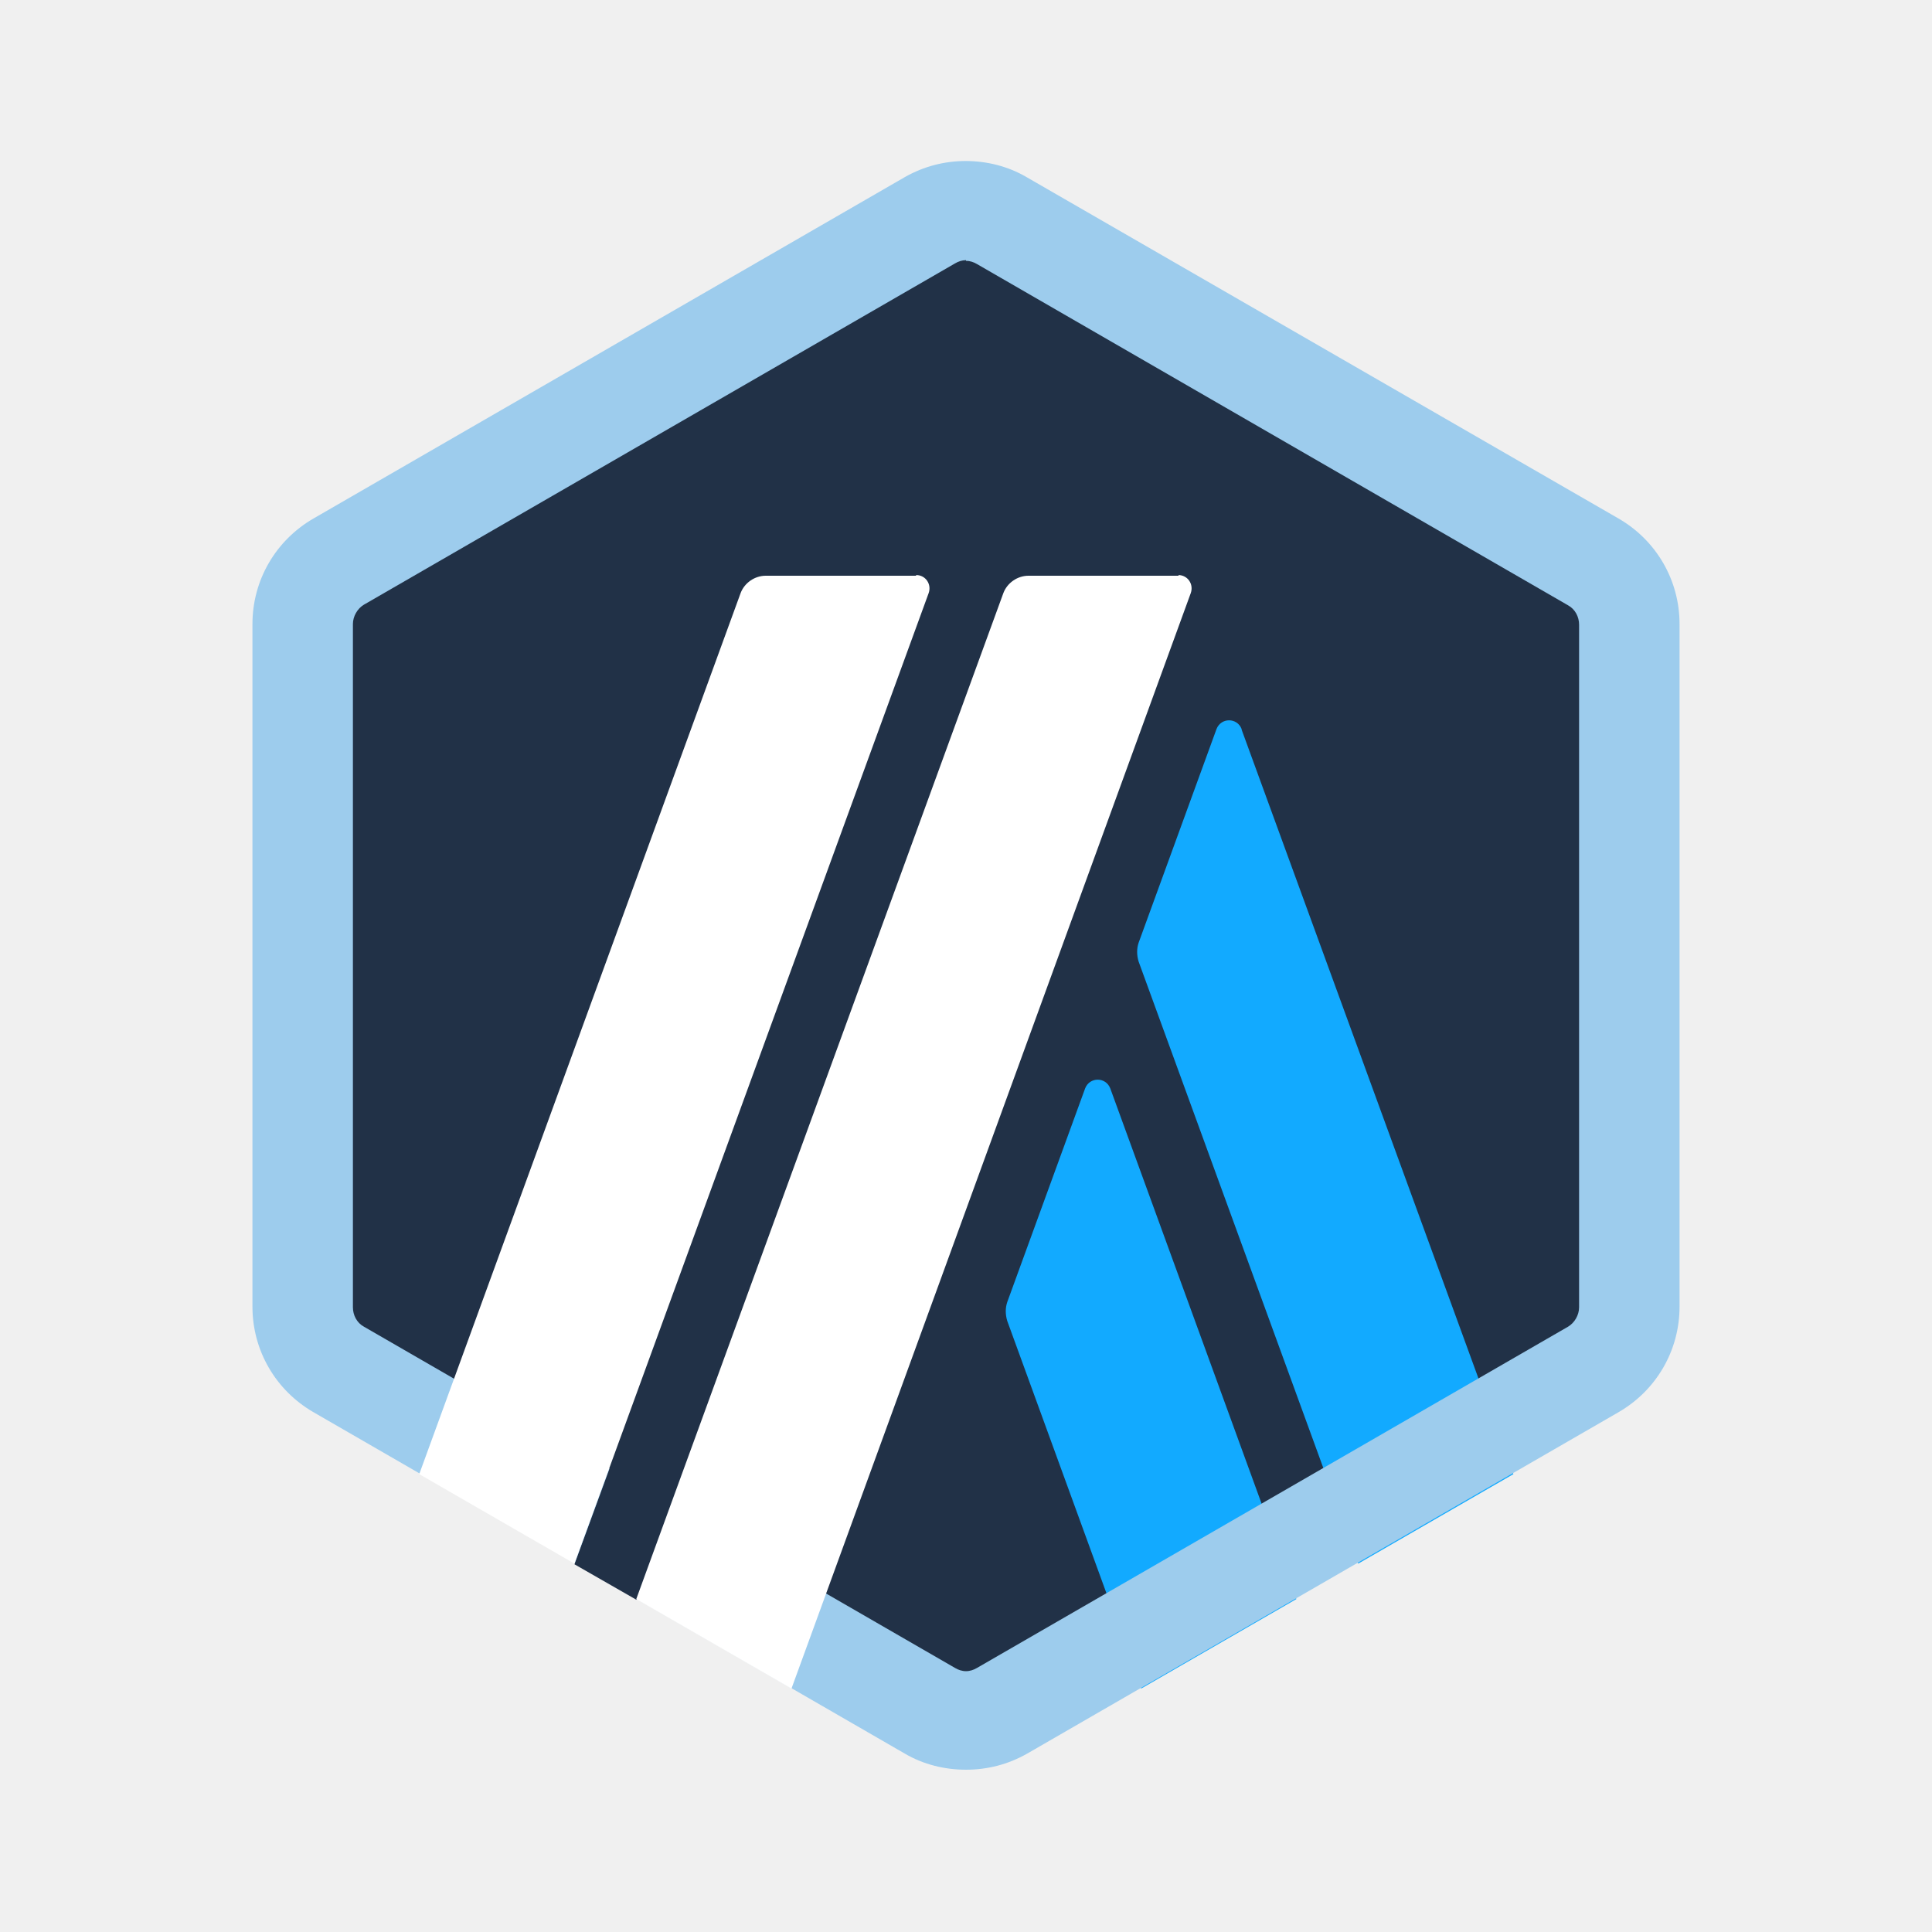
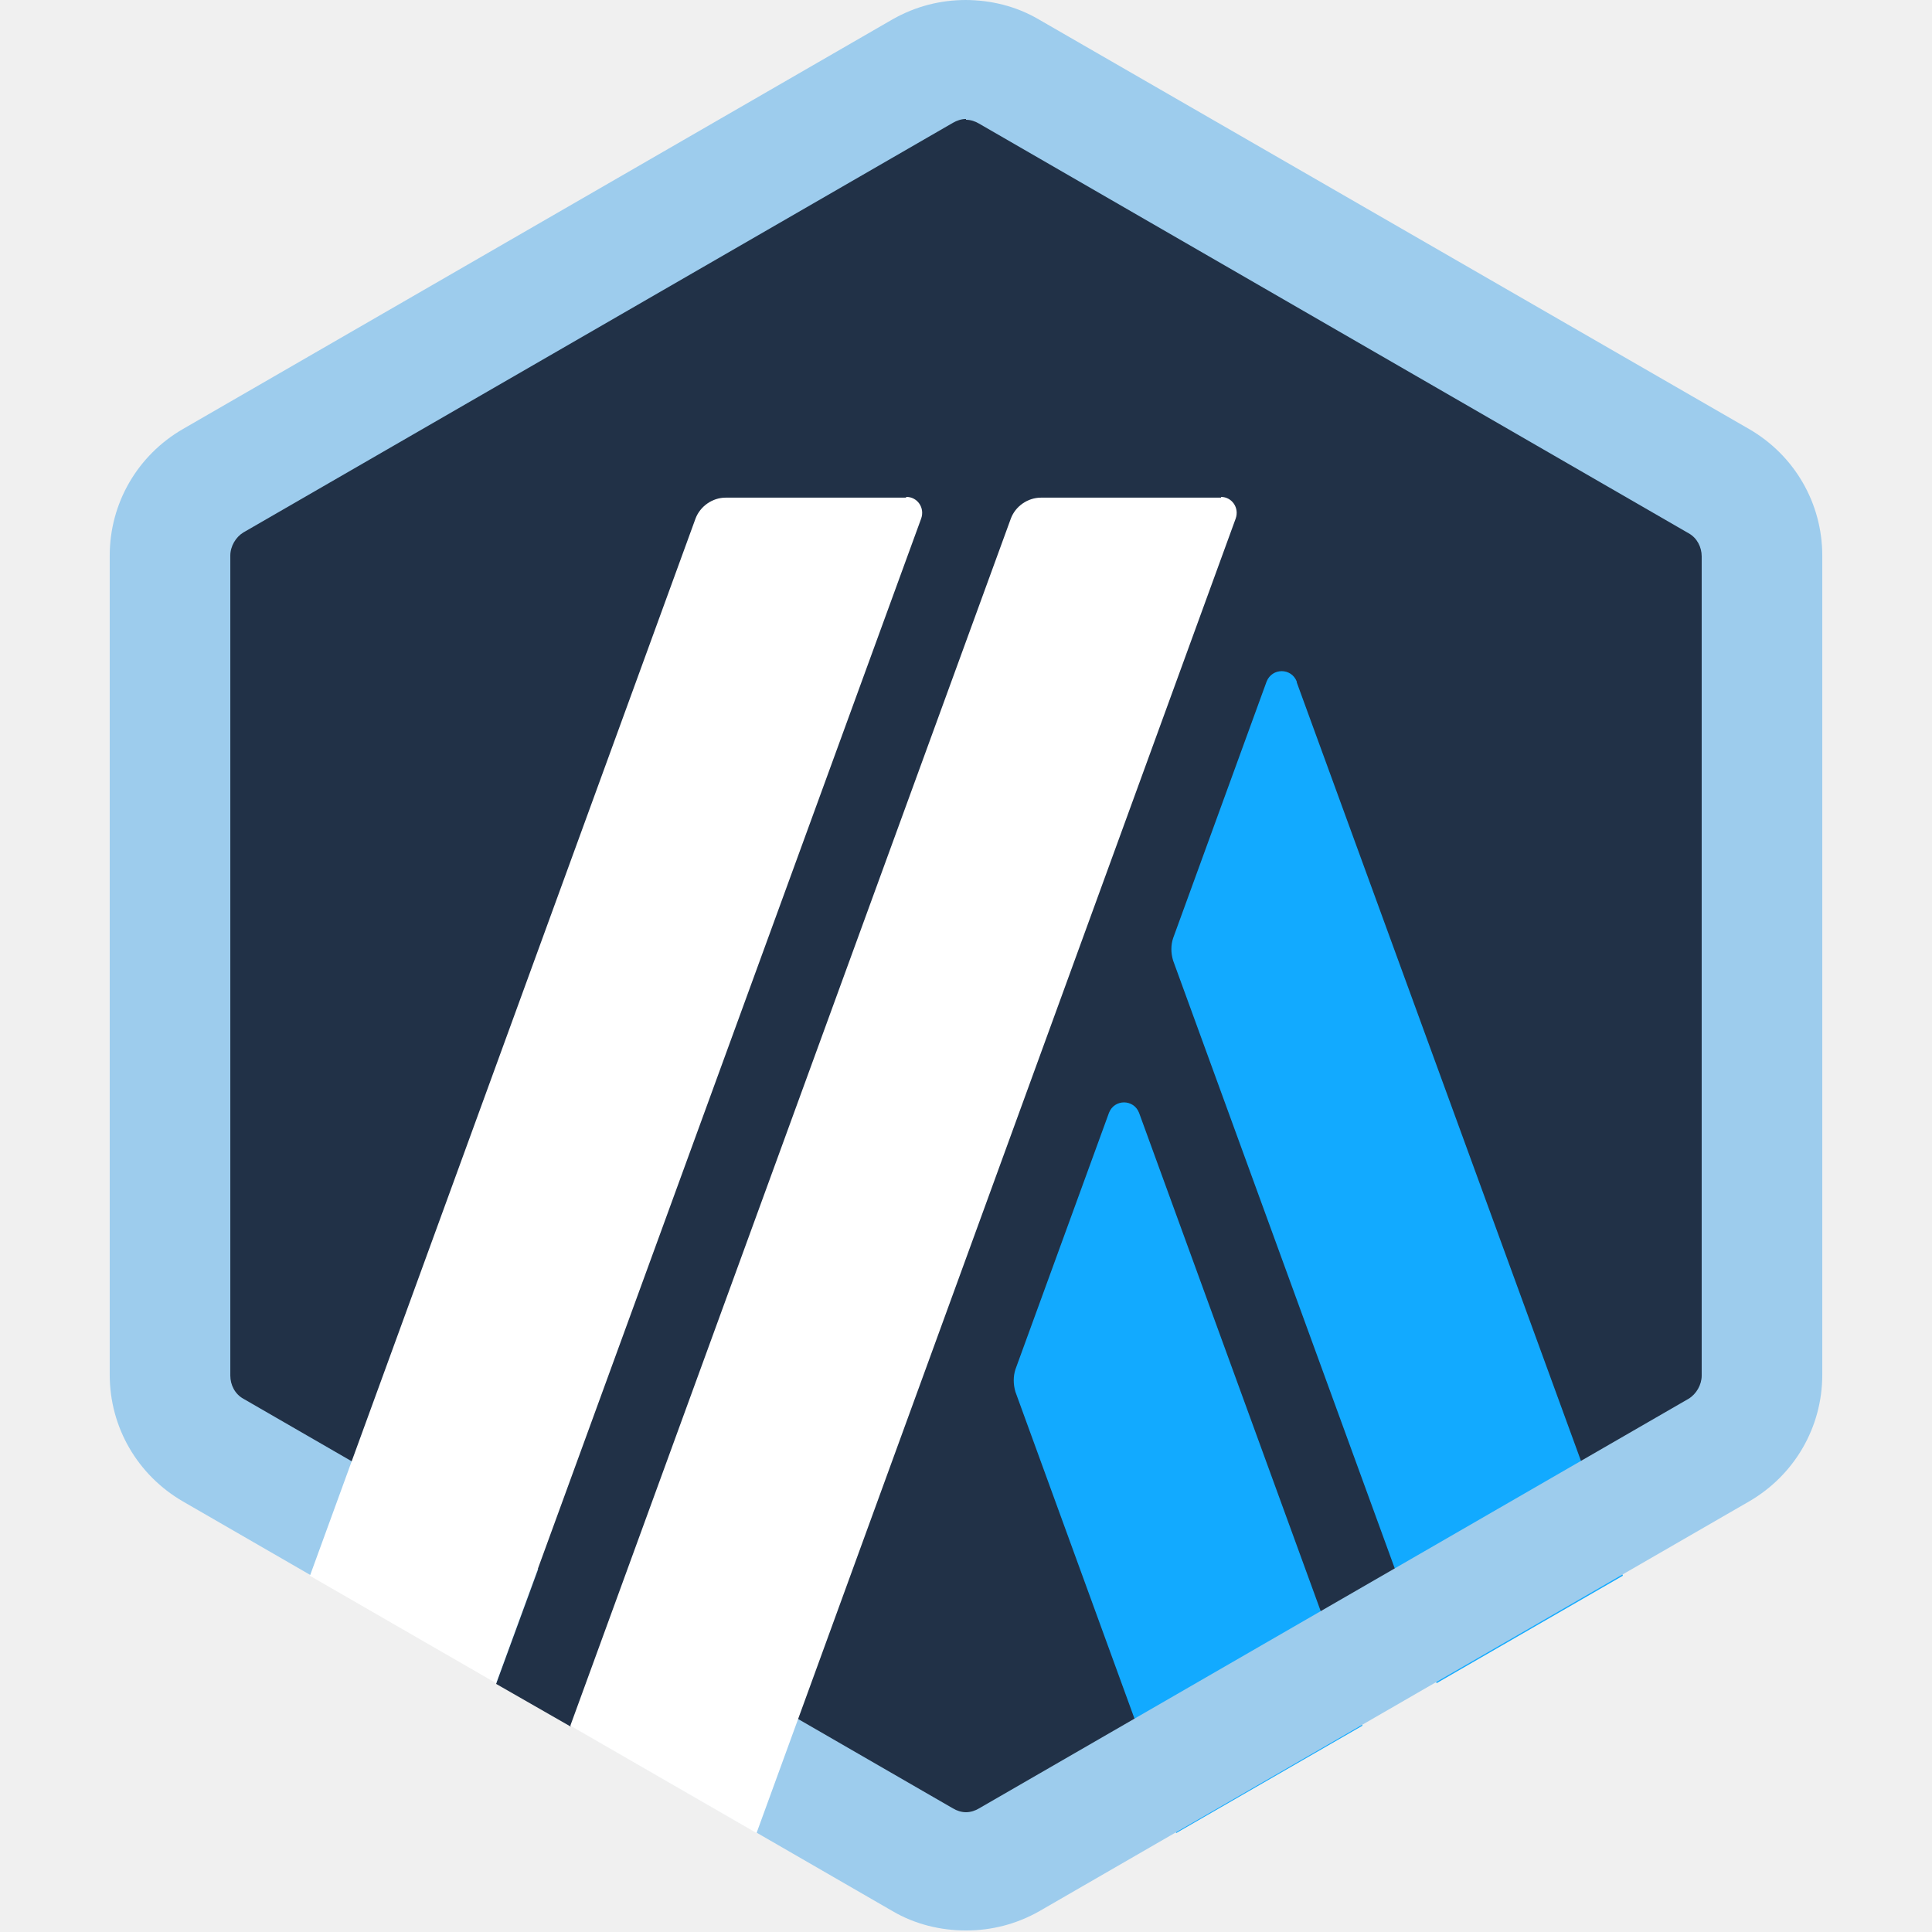
<svg xmlns="http://www.w3.org/2000/svg" width="24" height="24" viewBox="0 0 24 24" fill="none">
-   <g clip-path="url(#clip0_3177_4692)">
-     <path d="M3.808 8.08V15.92C3.808 16.424 4.072 16.88 4.512 17.136L11.304 21.056C11.736 21.304 12.272 21.304 12.704 21.056L19.496 17.136C19.928 16.888 20.2 16.424 20.2 15.92V8.08C20.2 7.576 19.936 7.12 19.496 6.864L12.704 2.944C12.272 2.696 11.736 2.696 11.304 2.944L4.512 6.864C4.08 7.112 3.816 7.576 3.816 8.08H3.808Z" fill="#213147" />
-     <path d="M13.48 13.52L12.512 16.176C12.488 16.248 12.488 16.328 12.512 16.408L14.176 20.976L16.104 19.864L13.792 13.52C13.736 13.376 13.536 13.376 13.48 13.52Z" fill="#12AAFF" />
-     <path d="M15.424 9.056C15.368 8.912 15.168 8.912 15.112 9.056L14.144 11.712C14.12 11.784 14.12 11.864 14.144 11.944L16.872 19.424L18.8 18.312L15.424 9.064V9.056Z" fill="#12AAFF" />
-     <path d="M12 3.24C12.048 3.24 12.096 3.256 12.136 3.28L19.48 7.52C19.568 7.568 19.616 7.664 19.616 7.76V16.24C19.616 16.336 19.56 16.432 19.48 16.48L12.136 20.72C12.096 20.744 12.048 20.76 12 20.76C11.952 20.76 11.904 20.744 11.864 20.72L4.52 16.48C4.432 16.432 4.384 16.336 4.384 16.24V7.752C4.384 7.656 4.44 7.56 4.52 7.512L11.864 3.272C11.904 3.248 11.952 3.232 12 3.232V3.24ZM12 2C11.736 2 11.48 2.064 11.24 2.2L3.896 6.44C3.424 6.712 3.136 7.208 3.136 7.752V16.232C3.136 16.776 3.424 17.272 3.896 17.544L11.24 21.784C11.472 21.92 11.736 21.984 12 21.984C12.264 21.984 12.52 21.92 12.76 21.784L20.104 17.544C20.576 17.272 20.864 16.776 20.864 16.232V7.752C20.864 7.208 20.576 6.712 20.104 6.44L12.752 2.2C12.52 2.064 12.256 2 11.992 2H12Z" fill="#9DCCED" />
-     <path d="M7.136 19.432L7.816 17.576L9.176 18.704L7.904 19.872L7.136 19.432Z" fill="#213147" />
-     <path d="M11.376 7.152H9.512C9.376 7.152 9.248 7.24 9.2 7.368L5.208 18.312L7.136 19.424L11.536 7.368C11.576 7.256 11.496 7.144 11.384 7.144L11.376 7.152Z" fill="white" />
-     <path d="M14.64 7.152H12.776C12.64 7.152 12.512 7.24 12.464 7.368L7.904 19.864L9.832 20.976L14.792 7.368C14.832 7.256 14.752 7.144 14.64 7.144V7.152Z" fill="white" />
+   <g clip-path="url(#clip0_55_3382)">
+     <g clip-path="url(#clip1_55_3382)">
+       <path d="M2.17 7.296V16.704C2.17 17.309 2.486 17.856 3.014 18.163L11.165 22.867C11.683 23.165 12.326 23.165 12.845 22.867L20.995 18.163C21.514 17.866 21.84 17.309 21.84 16.704V7.296C21.84 6.691 21.523 6.144 20.995 5.837L12.845 1.133C12.326 0.835 11.683 0.835 11.165 1.133L3.014 5.837C2.496 6.134 2.179 6.691 2.179 7.296H2.17Z" fill="#213147" />
+       <path d="M13.776 13.824L12.614 17.011C12.586 17.098 12.586 17.194 12.614 17.29L14.611 22.771L16.925 21.437L14.15 13.824C14.083 13.651 13.843 13.651 13.776 13.824Z" fill="#12AAFF" />
+       <path d="M16.109 8.467C16.042 8.294 15.802 8.294 15.734 8.467L14.573 11.654C14.544 11.741 14.544 11.837 14.573 11.933L17.846 20.909L20.16 19.574L16.109 8.477V8.467Z" fill="#12AAFF" />
+       <path d="M12 1.488C12.058 1.488 12.115 1.507 12.163 1.536L20.976 6.624C21.082 6.682 21.139 6.797 21.139 6.912V17.088C21.139 17.203 21.072 17.318 20.976 17.376L12.163 22.464C12.115 22.493 12.058 22.512 12 22.512C11.942 22.512 11.885 22.493 11.837 22.464L3.024 17.376C2.918 17.318 2.861 17.203 2.861 17.088V6.902C2.861 6.787 2.928 6.672 3.024 6.614L11.837 1.526C11.885 1.498 11.942 1.478 12 1.478V1.488ZM12 0C11.683 0 11.376 0.077 11.088 0.24L2.275 5.328C1.709 5.654 1.363 6.25 1.363 6.902V17.078C1.363 17.731 1.709 18.326 2.275 18.653L11.088 23.741C11.366 23.904 11.683 23.981 12 23.981C12.317 23.981 12.624 23.904 12.912 23.741L21.725 18.653C22.291 18.326 22.637 17.731 22.637 17.078V6.902C22.637 6.25 22.291 5.654 21.725 5.328L12.902 0.24C12.624 0.077 12.307 0 11.99 0H12Z" fill="#9DCCED" />
+       <path d="M6.163 20.918L6.979 18.691L8.611 20.045L7.085 21.446L6.163 20.918Z" fill="#213147" />
+       <path d="M11.251 6.182H9.014C8.851 6.182 8.698 6.288 8.64 6.442L3.85 19.575L6.163 20.909L11.443 6.442C11.491 6.307 11.395 6.173 11.261 6.173L11.251 6.182Z" fill="white" />
+       <path d="M15.168 6.182H12.931C12.768 6.182 12.614 6.288 12.557 6.442L7.085 21.437L9.398 22.771L15.35 6.442C15.398 6.307 15.302 6.173 15.168 6.173V6.182Z" fill="white" />
+     </g>
  </g>
  <defs>
-     <clipPath id="clip0_3177_4692">
-       <rect width="20" height="20" fill="white" transform="translate(2 2)" />
+     <clipPath id="clip0_55_3382">
+       <rect width="24" height="24" fill="white" />
+     </clipPath>
+     <clipPath id="clip1_55_3382">
+       <rect width="24" height="24" fill="white" />
    </clipPath>
  </defs>
</svg>
